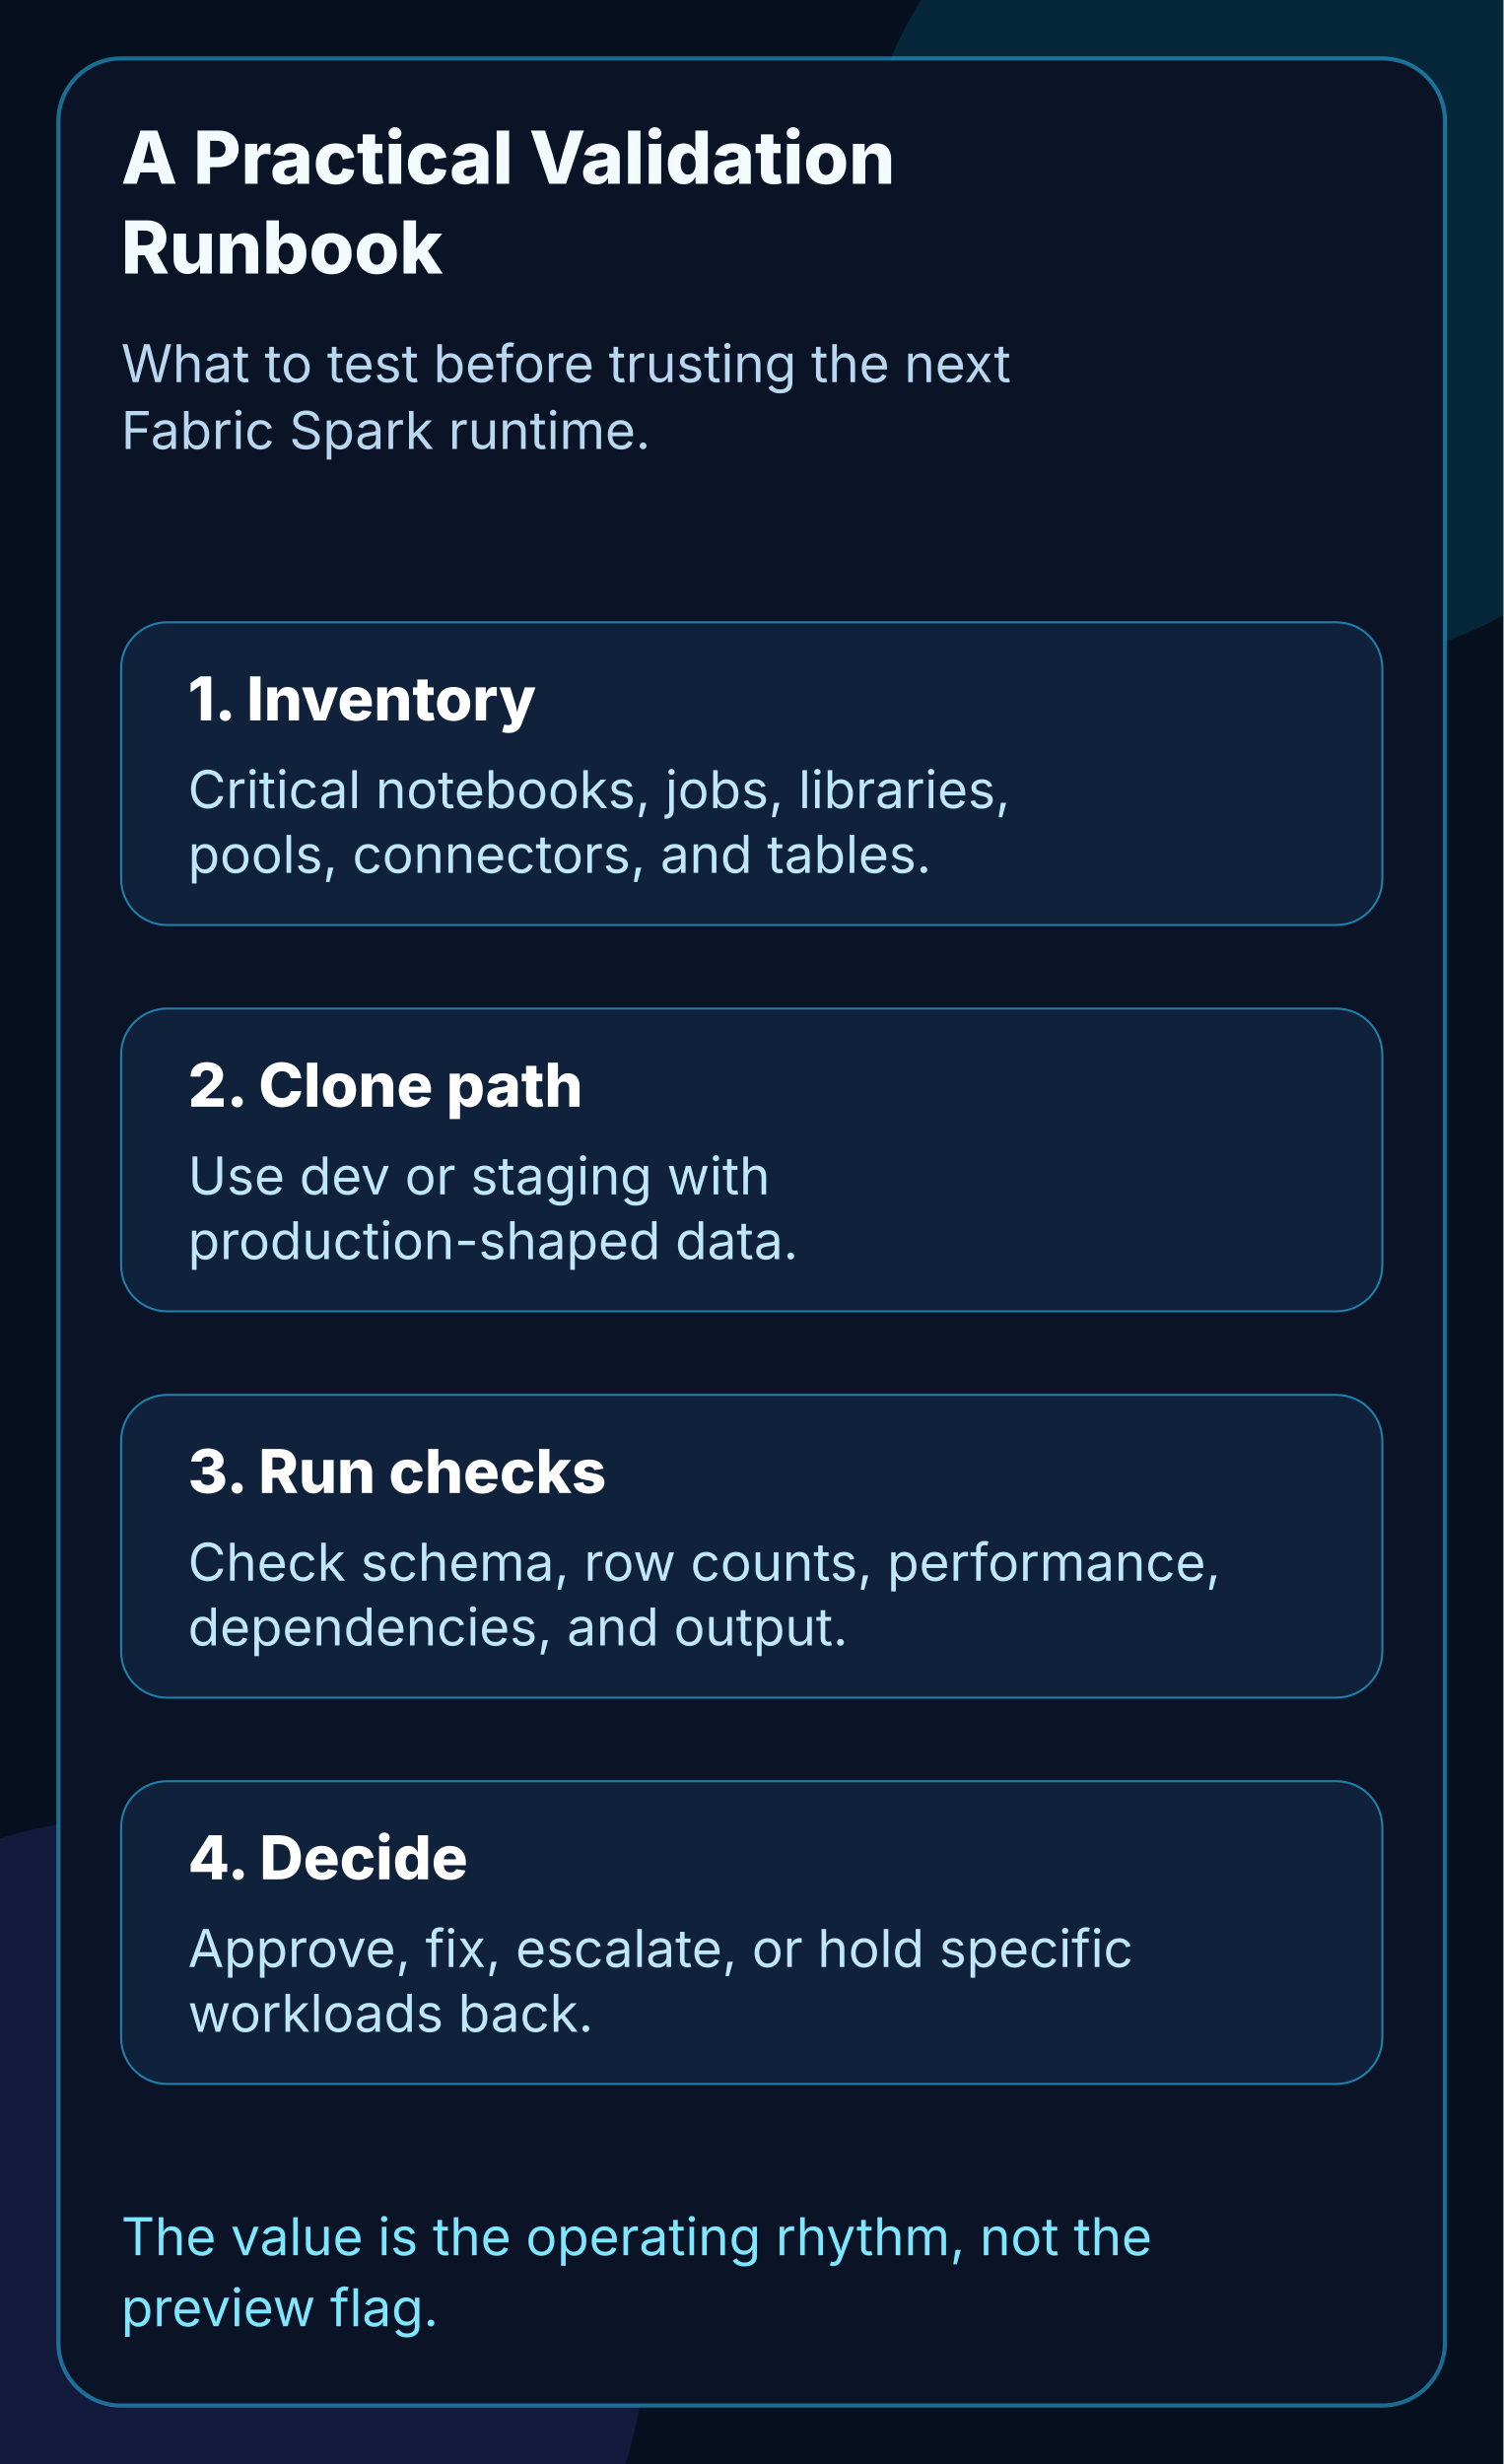
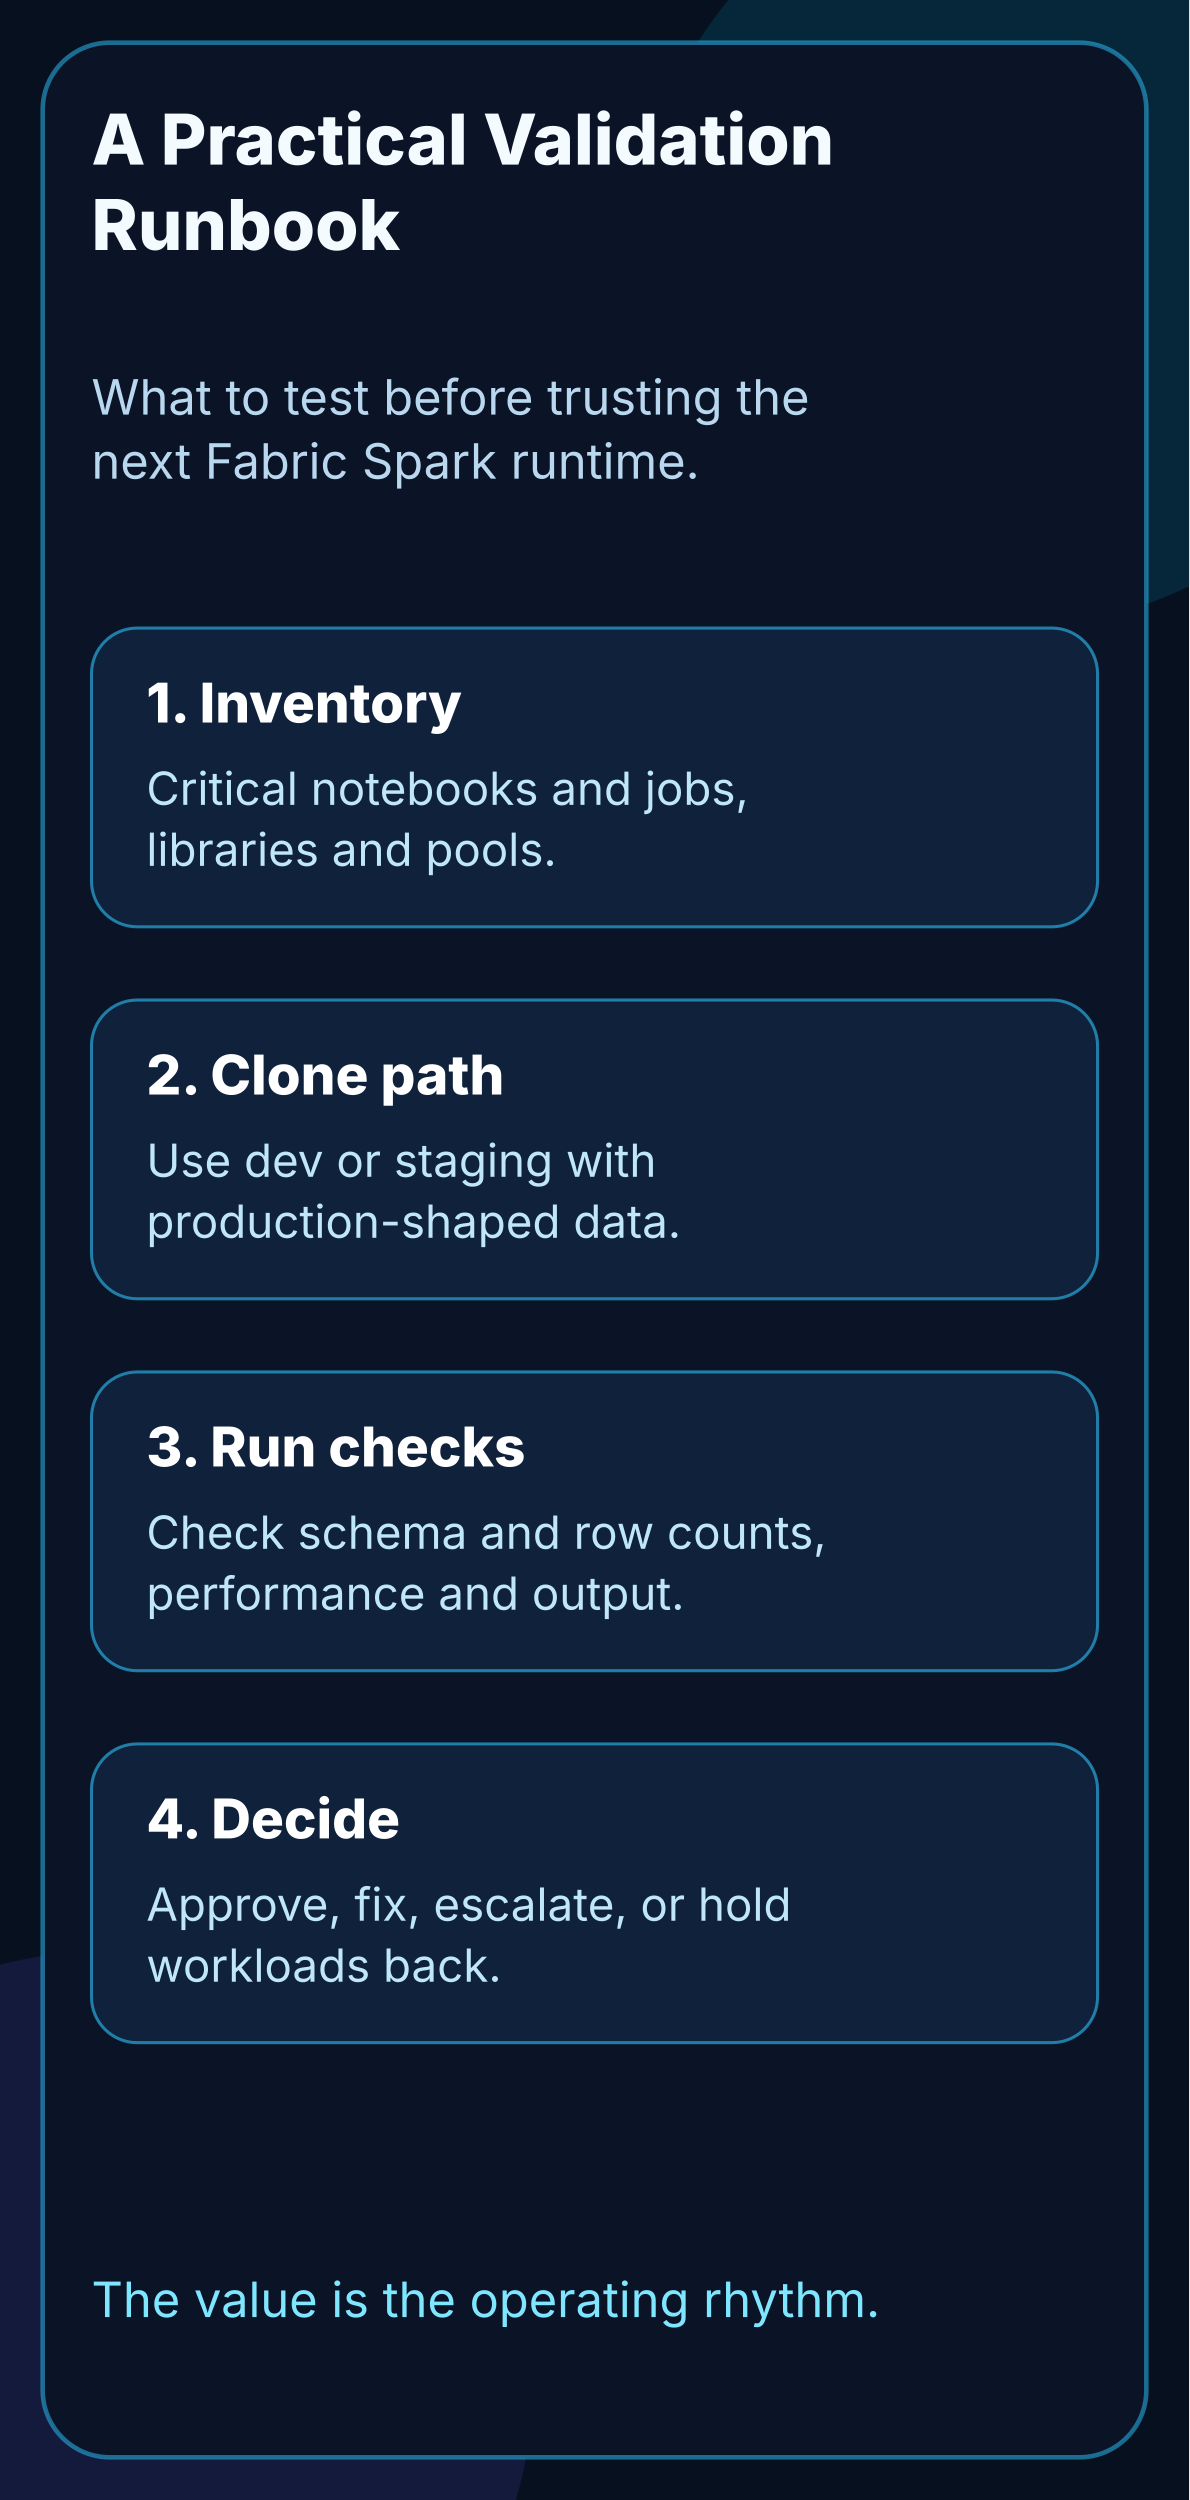
- <svg xmlns="http://www.w3.org/2000/svg" width="720" height="1180" viewBox="0 0 720 1180">
-   <rect width="720" height="1180" fill="#06101f" />
-   <circle cx="620" cy="110" r="210" fill="#00d4ff" opacity="0.12" />
-   <circle cx="70" cy="1110" r="240" fill="#6d5dfc" opacity="0.13" />
-   <rect x="28" y="28" width="664" height="1124" rx="30" fill="#0b1426" stroke="#2fc7ff" stroke-opacity="0.5" stroke-width="2" />
-   <text x="58" y="88" font-family="Inter,Segoe UI,Arial,sans-serif" font-size="35" font-weight="800" fill="#f4fbff">A Practical Validation</text>
-   <text x="58" y="131" font-family="Inter,Segoe UI,Arial,sans-serif" font-size="35" font-weight="800" fill="#f4fbff">Runbook</text>
-   <text x="58" y="183" font-family="Inter,Segoe UI,Arial,sans-serif" font-size="25" fill="#b9d7ee">What to test before trusting the next</text>
-   <text x="58" y="215" font-family="Inter,Segoe UI,Arial,sans-serif" font-size="25" fill="#b9d7ee">Fabric Spark runtime.</text>
-   <rect x="58" y="298" width="604" height="145" rx="22" fill="#0f213b" stroke="#2fc7ff" stroke-opacity="0.58" />
-   <text x="90" y="345" font-family="Inter,Segoe UI,Arial,sans-serif" font-size="29" font-weight="760" fill="#ffffff">1. Inventory</text>
-   <text x="90" y="387" font-family="Inter,Segoe UI,Arial,sans-serif" font-size="25" fill="#bfe7f8">Critical notebooks, jobs, libraries,</text>
-   <text x="90" y="418" font-family="Inter,Segoe UI,Arial,sans-serif" font-size="25" fill="#bfe7f8">pools, connectors, and tables.</text>
-   <rect x="58" y="483" width="604" height="145" rx="22" fill="#0f213b" stroke="#2fc7ff" stroke-opacity="0.58" />
-   <text x="90" y="530" font-family="Inter,Segoe UI,Arial,sans-serif" font-size="29" font-weight="760" fill="#ffffff">2. Clone path</text>
-   <text x="90" y="572" font-family="Inter,Segoe UI,Arial,sans-serif" font-size="25" fill="#bfe7f8">Use dev or staging with</text>
-   <text x="90" y="603" font-family="Inter,Segoe UI,Arial,sans-serif" font-size="25" fill="#bfe7f8">production-shaped data.</text>
-   <rect x="58" y="668" width="604" height="145" rx="22" fill="#0f213b" stroke="#2fc7ff" stroke-opacity="0.58" />
-   <text x="90" y="715" font-family="Inter,Segoe UI,Arial,sans-serif" font-size="29" font-weight="760" fill="#ffffff">3. Run checks</text>
-   <text x="90" y="757" font-family="Inter,Segoe UI,Arial,sans-serif" font-size="25" fill="#bfe7f8">Check schema, row counts, performance,</text>
-   <text x="90" y="788" font-family="Inter,Segoe UI,Arial,sans-serif" font-size="25" fill="#bfe7f8">dependencies, and output.</text>
-   <rect x="58" y="853" width="604" height="145" rx="22" fill="#0f213b" stroke="#2fc7ff" stroke-opacity="0.58" />
-   <text x="90" y="900" font-family="Inter,Segoe UI,Arial,sans-serif" font-size="29" font-weight="760" fill="#ffffff">4. Decide</text>
-   <text x="90" y="942" font-family="Inter,Segoe UI,Arial,sans-serif" font-size="25" fill="#bfe7f8">Approve, fix, escalate, or hold specific</text>
-   <text x="90" y="973" font-family="Inter,Segoe UI,Arial,sans-serif" font-size="25" fill="#bfe7f8">workloads back.</text>
-   <text x="58" y="1080" font-family="Inter,Segoe UI,Arial,sans-serif" font-size="25" fill="#7ee7ff">The value is the operating rhythm, not the</text>
-   <text x="58" y="1114" font-family="Inter,Segoe UI,Arial,sans-serif" font-size="25" fill="#7ee7ff">preview flag.</text>
+ <svg xmlns="http://www.w3.org/2000/svg" width="390" height="820" viewBox="0 0 390 820">
+   <rect width="390" height="820" fill="#06101f" />
+   <circle cx="335" cy="80" r="125" fill="#00d4ff" opacity="0.12" />
+   <circle cx="35" cy="780" r="140" fill="#6d5dfc" opacity="0.13" />
+   <rect x="14" y="14" width="362" height="792" rx="22" fill="#0b1426" stroke="#2fc7ff" stroke-opacity="0.5" stroke-width="1.5" />
+   <text x="30" y="54" font-family="Inter,Segoe UI,Arial,sans-serif" font-size="23" font-weight="800" fill="#f4fbff">A Practical Validation</text>
+   <text x="30" y="82" font-family="Inter,Segoe UI,Arial,sans-serif" font-size="23" font-weight="800" fill="#f4fbff">Runbook</text>
+   <text x="30" y="136" font-family="Inter,Segoe UI,Arial,sans-serif" font-size="16" fill="#b9d7ee">What to test before trusting the</text>
+   <text x="30" y="157" font-family="Inter,Segoe UI,Arial,sans-serif" font-size="16" fill="#b9d7ee">next Fabric Spark runtime.</text>
+   <rect x="30" y="206" width="330" height="98" rx="15" fill="#0f213b" stroke="#2fc7ff" stroke-opacity="0.58" />
+   <text x="48" y="237" font-family="Inter,Segoe UI,Arial,sans-serif" font-size="18" font-weight="760" fill="#ffffff">1. Inventory</text>
+   <text x="48" y="264" font-family="Inter,Segoe UI,Arial,sans-serif" font-size="15" fill="#bfe7f8">Critical notebooks and jobs,</text>
+   <text x="48" y="284" font-family="Inter,Segoe UI,Arial,sans-serif" font-size="15" fill="#bfe7f8">libraries and pools.</text>
+   <rect x="30" y="328" width="330" height="98" rx="15" fill="#0f213b" stroke="#2fc7ff" stroke-opacity="0.58" />
+   <text x="48" y="359" font-family="Inter,Segoe UI,Arial,sans-serif" font-size="18" font-weight="760" fill="#ffffff">2. Clone path</text>
+   <text x="48" y="386" font-family="Inter,Segoe UI,Arial,sans-serif" font-size="15" fill="#bfe7f8">Use dev or staging with</text>
+   <text x="48" y="406" font-family="Inter,Segoe UI,Arial,sans-serif" font-size="15" fill="#bfe7f8">production-shaped data.</text>
+   <rect x="30" y="450" width="330" height="98" rx="15" fill="#0f213b" stroke="#2fc7ff" stroke-opacity="0.58" />
+   <text x="48" y="481" font-family="Inter,Segoe UI,Arial,sans-serif" font-size="18" font-weight="760" fill="#ffffff">3. Run checks</text>
+   <text x="48" y="508" font-family="Inter,Segoe UI,Arial,sans-serif" font-size="15" fill="#bfe7f8">Check schema and row counts,</text>
+   <text x="48" y="528" font-family="Inter,Segoe UI,Arial,sans-serif" font-size="15" fill="#bfe7f8">performance and output.</text>
+   <rect x="30" y="572" width="330" height="98" rx="15" fill="#0f213b" stroke="#2fc7ff" stroke-opacity="0.58" />
+   <text x="48" y="603" font-family="Inter,Segoe UI,Arial,sans-serif" font-size="18" font-weight="760" fill="#ffffff">4. Decide</text>
+   <text x="48" y="630" font-family="Inter,Segoe UI,Arial,sans-serif" font-size="15" fill="#bfe7f8">Approve, fix, escalate, or hold</text>
+   <text x="48" y="650" font-family="Inter,Segoe UI,Arial,sans-serif" font-size="15" fill="#bfe7f8">workloads back.</text>
+   <text x="30" y="760" font-family="Inter,Segoe UI,Arial,sans-serif" font-size="16" fill="#7ee7ff">The value is the operating rhythm.</text>
</svg>
